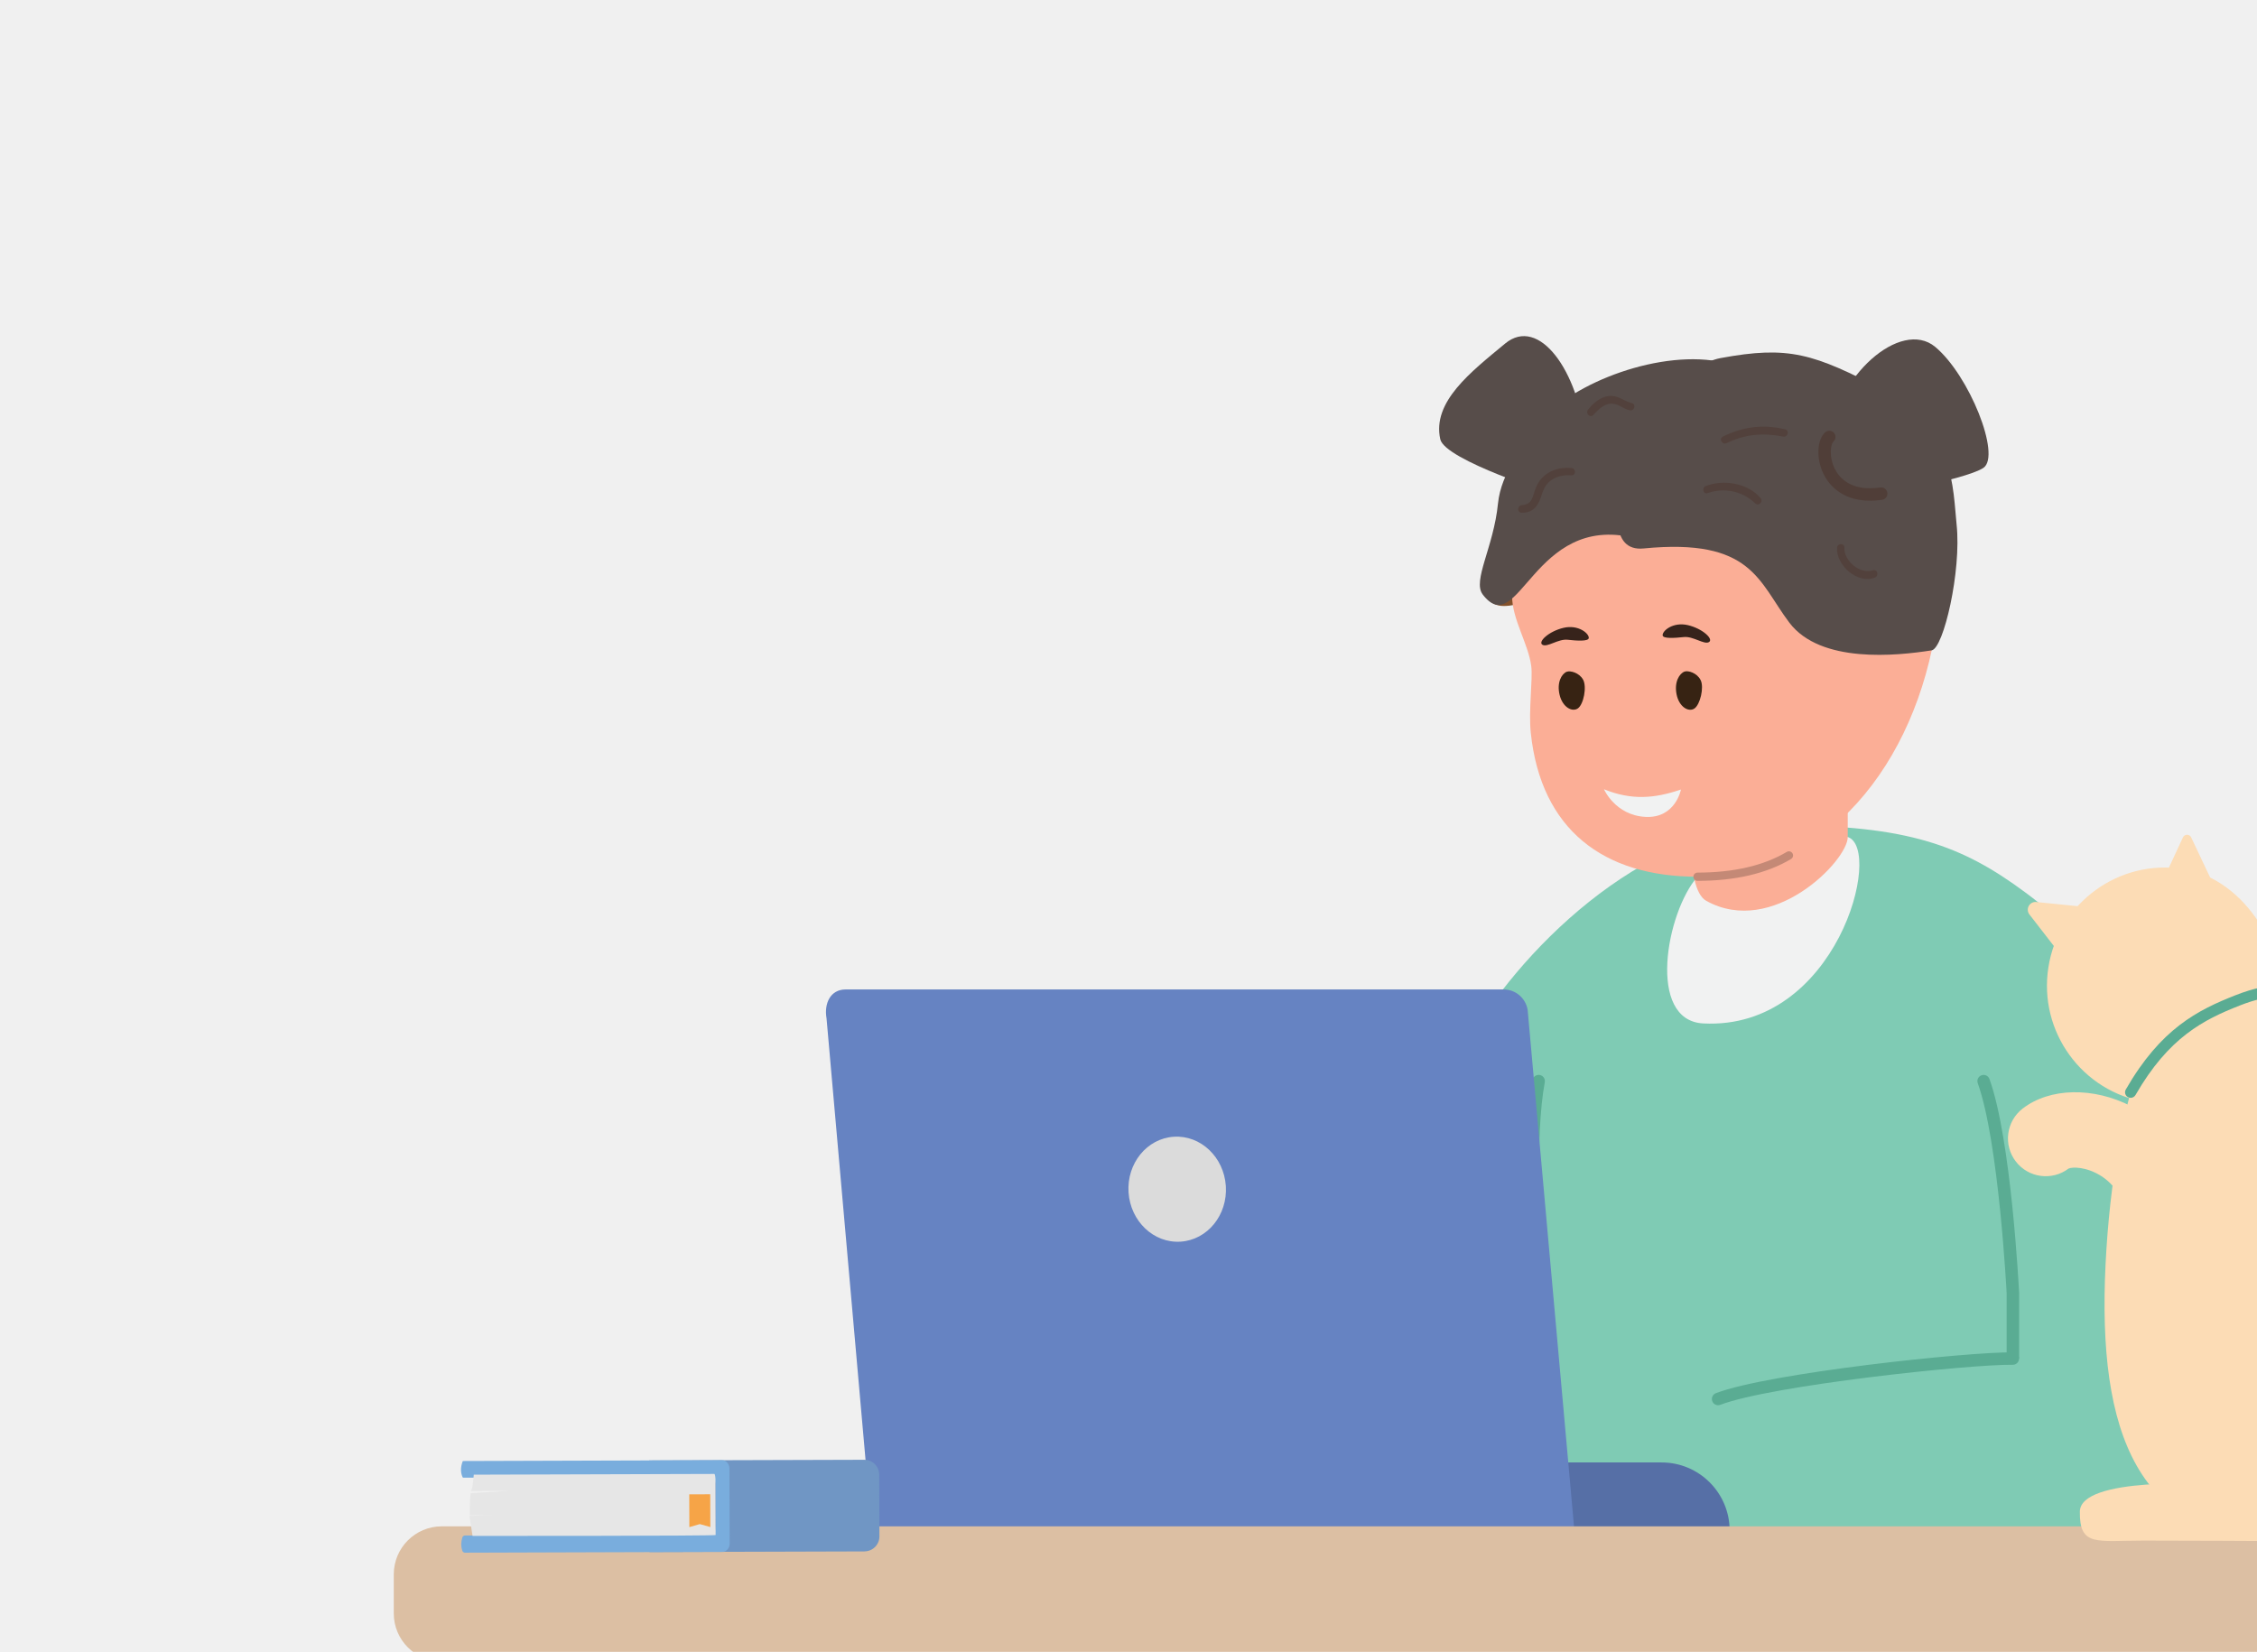
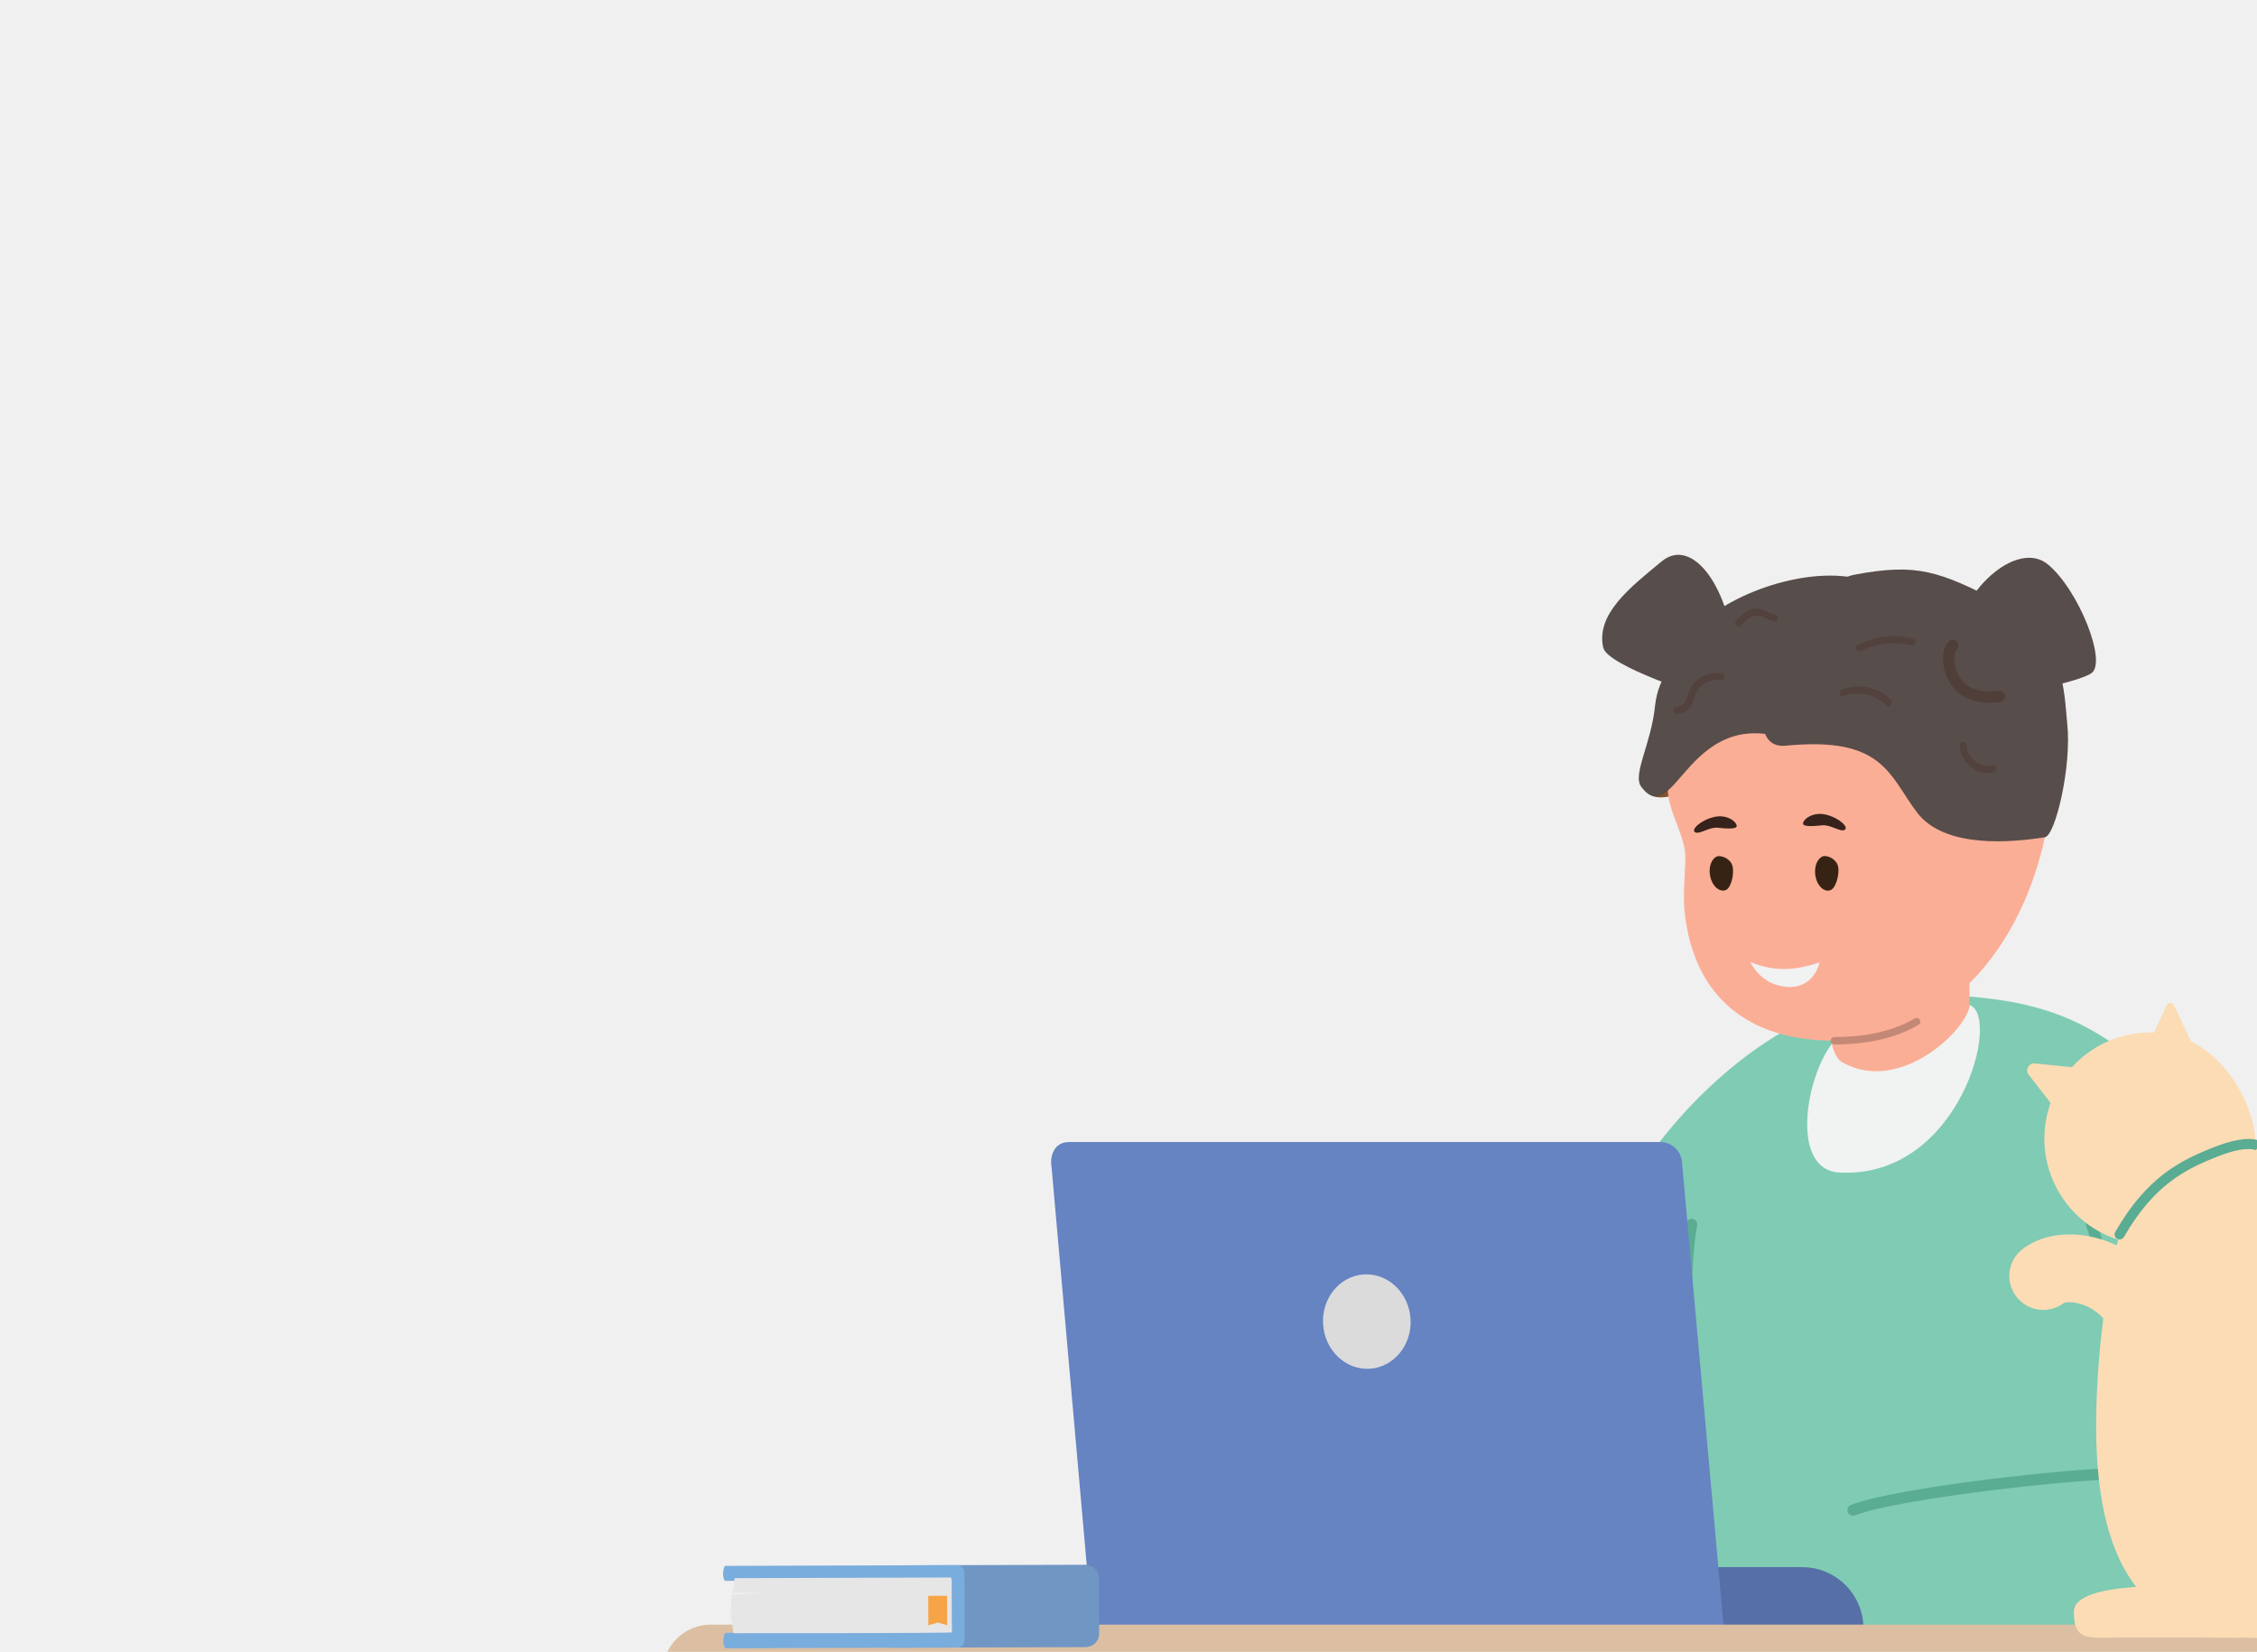
<svg xmlns="http://www.w3.org/2000/svg" width="235" height="172" viewBox="0 0 235 172" fill="none">
-   <g clip-path="url(#clip0_2011_3514)">
-     <path d="M226.839 161.659C226.839 161.659 241.45 115.506 210.827 92.89C204.381 88.131 198.773 85.889 185.22 85.937C170.787 85.991 157.799 99.525 152.696 108.693C143.242 125.68 135.41 161.659 135.41 161.659H226.839Z" fill="#7FCBB4" />
-     <path d="M209.579 161.621C209.219 161.621 208.934 161.33 208.934 160.976V134.681C208.929 134.558 208.118 118.894 205.926 112.796C205.803 112.457 205.98 112.086 206.318 111.968C206.657 111.844 207.027 112.022 207.145 112.361C209.407 118.641 210.196 134.004 210.234 134.654V160.981C210.234 161.341 209.944 161.626 209.589 161.626L209.579 161.621Z" fill="#5AAC93" />
-     <path d="M161.939 157.432C161.617 157.432 161.338 157.19 161.3 156.857C161.144 155.507 157.475 123.648 159.57 112.452C159.635 112.103 159.973 111.872 160.328 111.936C160.677 112.001 160.908 112.339 160.843 112.694C158.781 123.696 162.552 156.384 162.589 156.712C162.632 157.067 162.374 157.389 162.02 157.432C161.993 157.432 161.966 157.432 161.945 157.432H161.939Z" fill="#5AAC93" />
-     <path d="M176.74 91.292C173.496 94.981 171.428 106.268 177.347 106.569C191.265 107.284 196.115 88.362 192.388 87.157C183.868 84.399 176.74 91.292 176.74 91.292Z" fill="#F1F2F2" />
-     <path d="M176.138 81.856C176.138 83.297 175.295 92.492 177.659 93.804C184.577 97.643 192.387 89.61 192.387 87.163V79.269L176.144 81.861L176.138 81.856Z" fill="#FBAE96" />
-     <path d="M165.045 45.737C164.368 38.704 160.259 32.832 156.708 35.779C153.158 38.725 149.097 41.828 149.962 45.737C150.445 47.926 161.827 51.502 161.827 51.502L165.045 45.737Z" fill="#574D4A" />
-     <path d="M158.038 52.599C157.85 52.599 157.662 52.518 157.534 52.357C157.308 52.077 157.356 51.668 157.63 51.448C159.892 49.625 160.993 47.678 160.993 45.501C160.993 45.141 161.283 44.855 161.637 44.855C161.992 44.855 162.282 45.146 162.282 45.501C162.282 48.06 160.987 50.399 158.436 52.459C158.318 52.556 158.173 52.604 158.033 52.604L158.038 52.599Z" fill="#DE501D" />
-     <path d="M160.063 62.45C157.812 62.955 156.147 63.536 155.223 62.617C154.299 61.692 155.223 59.31 155.223 59.31L158.194 58.831L160.063 62.45Z" fill="#82512B" />
-     <path d="M201.649 64.842C199.511 79.603 190.041 91.293 176.752 91.293C166.933 91.293 160.449 86.372 159.386 76.312C159.139 73.973 159.612 70.725 159.434 69.354C159.139 67.047 157.441 64.487 157.441 62.068C157.441 47.307 170.118 40.226 183.407 40.226C196.697 40.226 203.766 50.238 201.649 64.842Z" fill="#FBAE96" />
-     <path d="M173.115 66.171C173.061 65.692 174.195 64.73 175.747 65.095C177.294 65.461 178.444 66.558 177.939 66.859C177.434 67.16 176.3 66.224 175.312 66.337C174.324 66.445 173.158 66.509 173.12 66.171H173.115Z" fill="#37231B" />
-     <path d="M165.425 66.45C165.478 65.972 164.345 65.009 162.793 65.375C161.246 65.741 160.096 66.838 160.601 67.139C161.106 67.44 162.239 66.504 163.228 66.617C164.216 66.73 165.382 66.789 165.419 66.45H165.425Z" fill="#37231B" />
-     <path d="M171.128 57.111C182.441 56.003 183.08 60.568 186.314 64.843C189.553 69.118 197.481 68.295 201.123 67.72C202.364 67.526 204.238 59.45 203.723 54.626C203.341 51.051 203.551 44.48 196.192 40.651C188.833 36.823 186.276 35.962 179.126 37.29C171.982 38.619 164.22 57.788 171.123 57.111H171.128Z" fill="#574D4A" />
-     <path d="M190.371 46.184C191.048 39.15 197.929 33.166 201.485 36.112C205.041 39.059 208.366 47.431 206.523 48.711C204.681 49.991 193.589 51.948 193.589 51.948L190.371 46.184Z" fill="#574D4A" />
-     <path d="M194.698 52.136C191.566 52.136 190.277 50.216 189.847 49.313C189.095 47.737 189.176 45.812 190.03 45.022C190.293 44.78 190.701 44.796 190.943 45.059C191.185 45.323 191.168 45.732 190.905 45.974C190.604 46.253 190.416 47.517 191.007 48.754C191.459 49.7 192.678 51.216 195.777 50.759C196.126 50.706 196.459 50.953 196.513 51.308C196.567 51.663 196.32 51.991 195.965 52.044C195.509 52.109 195.084 52.141 194.692 52.141L194.698 52.136Z" fill="#503E38" />
-     <path d="M154.374 61.896C158.15 66.805 159.627 53.449 170.123 56.003C174.222 56.997 171.004 49.964 174.909 47.238C178.809 44.512 185.029 38.414 178.261 37.532C171.493 36.65 162.329 40.565 159.783 44.748C158.649 46.609 156.307 49.093 155.969 52.448C155.518 56.976 153.289 60.482 154.379 61.896H154.374Z" fill="#574D4A" />
-     <path d="M167.008 82.184C167.008 82.184 168.184 84.894 171.321 85.061C174.458 85.228 175.022 82.211 175.022 82.211C172.261 83.152 169.871 83.346 167.008 82.184Z" fill="#F1F2F2" />
-     <path d="M175.406 69.924C174.858 70.128 174.304 71.01 174.568 72.311C174.831 73.607 175.803 74.177 176.41 73.785C177.017 73.392 177.452 71.575 177.071 70.816C176.689 70.058 175.755 69.795 175.4 69.929L175.406 69.924Z" fill="#372313" />
-     <path d="M163.131 69.945C162.593 70.171 162.072 71.075 162.389 72.365C162.706 73.65 163.695 74.177 164.291 73.763C164.887 73.344 165.242 71.516 164.833 70.773C164.425 70.031 163.474 69.806 163.131 69.951V69.945Z" fill="#372313" />
-     <path d="M183.305 51.851C181.967 50.302 179.464 49.888 177.605 50.609C177.154 50.786 177.342 51.512 177.809 51.346C179.512 50.738 181.457 51.141 182.746 52.41C183.111 52.77 183.638 52.233 183.305 51.851Z" fill="#52413C" />
-     <path d="M185.866 44.705C183.583 44.157 181.477 44.425 179.382 45.463C178.931 45.689 179.329 46.361 179.78 46.141C181.713 45.2 183.567 45.055 185.662 45.458C186.15 45.555 186.365 44.823 185.871 44.705H185.866Z" fill="#52413C" />
-     <path d="M195.002 59.384C193.659 59.825 191.983 58.406 192.037 57.029C192.058 56.535 191.306 56.54 191.274 57.029C191.156 58.857 193.412 60.847 195.211 60.143C195.668 59.96 195.491 59.223 195.002 59.384Z" fill="#52413C" />
-     <path d="M163.62 48.732C162.315 48.609 161.004 49.044 160.241 50.163C159.956 50.577 159.817 51.05 159.666 51.523C159.446 52.217 159.21 52.534 158.447 52.604C157.953 52.652 157.937 53.378 158.447 53.389C159.575 53.405 160.128 52.744 160.451 51.738C160.639 51.147 160.816 50.614 161.294 50.179C161.928 49.598 162.793 49.442 163.625 49.49C164.119 49.517 164.103 48.775 163.625 48.732H163.62Z" fill="#52413C" />
-     <path d="M169.9 41.973C169.035 41.753 168.455 41.118 167.499 41.237C166.607 41.35 165.898 41.973 165.35 42.646C165.038 43.027 165.554 43.581 165.903 43.199C166.43 42.635 167.08 41.957 167.928 42.038C168.557 42.097 169.072 42.597 169.696 42.721C170.179 42.818 170.389 42.097 169.9 41.973Z" fill="#52413C" />
-     <path d="M176.746 91.722C176.51 91.722 176.316 91.529 176.316 91.292C176.316 91.056 176.51 90.862 176.746 90.862C180.506 90.862 183.638 90.136 186.044 88.706C186.248 88.582 186.512 88.652 186.635 88.856C186.759 89.061 186.689 89.324 186.485 89.448C183.944 90.959 180.667 91.722 176.746 91.722Z" fill="#C48976" />
-     <path d="M179.184 161.804C179.184 154.894 188.826 141.451 206.525 141.451C224.224 141.451 233.291 142.688 233.291 142.688V161.546L179.184 161.804Z" fill="#7FCBB4" />
-     <path d="M178.887 146.323C178.63 146.323 178.383 146.167 178.286 145.909C178.157 145.575 178.323 145.199 178.656 145.07C184.162 142.962 204.913 140.757 209.586 140.817C209.946 140.817 210.23 141.112 210.225 141.473C210.225 141.828 209.93 142.112 209.58 142.112C209.58 142.112 209.575 142.112 209.57 142.112C205.095 142.048 184.383 144.263 179.124 146.28C179.049 146.307 178.968 146.323 178.893 146.323H178.887Z" fill="#5AAC93" />
-     <path d="M106.575 152.283H173.012C176.919 152.283 180.092 155.459 180.092 159.37V160.47H106.57V152.278L106.575 152.283Z" fill="#566FA6" />
-     <path d="M164.025 160.475H90.868L86.06 106.049C85.783 104.478 86.469 103.031 88.042 103.031H156.571C157.793 103.031 158.844 103.919 159.059 105.143L164.025 160.475Z" fill="#6683C2" />
-     <path d="M127.635 123.502C127.829 126.52 125.719 129.111 122.924 129.291C120.129 129.472 117.703 127.175 117.505 124.157C117.307 121.139 119.421 118.548 122.216 118.367C125.011 118.187 127.437 120.484 127.635 123.502Z" fill="#DBDBDB" />
-     <path d="M381.847 158.935H46C43.239 158.935 41 161.174 41 163.935V168.003C41 170.765 43.239 173.003 46 173.003H381.847C384.608 173.003 386.847 170.765 386.847 168.003V163.935C386.847 161.174 384.608 158.935 381.847 158.935Z" fill="#DCBFA3" />
-     <path d="M237.538 104.549C236.665 111.283 230.184 115.83 223.487 114.769C216.79 113.708 212.218 107.408 213.283 100.704C214.343 94 220.636 89.423 227.333 90.489C234.03 91.555 238.189 99.527 237.543 104.554L237.538 104.549Z" fill="#FCDCB5" />
-     <path d="M256.167 130.552C257.782 145.668 258.136 160.485 237.913 160.485C222.495 160.485 218.382 149.103 219.23 131.694C220.063 114.603 225.054 96.865 234.37 101.316C244.696 106.247 254.532 115.3 256.167 130.552Z" fill="#FCDCB5" />
-     <path d="M221.84 114.315C221.744 114.315 221.643 114.29 221.552 114.239C221.275 114.077 221.179 113.724 221.34 113.446C224.989 107.101 228.82 105.186 232.751 103.635C236.814 102.033 238.136 102.882 238.363 103.069L237.621 103.963C237.621 103.963 237.631 103.973 237.651 103.983C237.641 103.978 236.602 103.362 233.18 104.711C229.45 106.181 225.812 108 222.35 114.022C222.244 114.209 222.047 114.315 221.845 114.315H221.84Z" fill="#5AAC93" />
-     <path d="M215.366 100.462L211.304 95.223C210.87 94.662 211.319 93.853 212.02 93.924L218.526 94.581L215.366 100.462Z" fill="#FCDCB5" />
-     <path d="M230.494 92.161L228.167 87.241C228.016 86.816 227.415 86.821 227.269 87.241L225.215 91.661L230.494 92.156V92.161Z" fill="#FCDCB5" />
-     <path d="M224.732 131.744C222.728 131.487 221.214 129.734 221.3 127.677C221.421 124.767 219.993 123.232 218.772 122.454C217.232 121.473 215.764 121.504 215.38 121.681C213.664 122.979 211.217 122.661 209.894 120.953C208.562 119.235 208.88 116.765 210.596 115.436C213.417 113.254 217.969 113.158 221.926 115.204C226.69 117.664 229.395 122.454 229.163 128.011C229.072 130.183 227.24 131.865 225.07 131.775C224.954 131.775 224.843 131.759 224.732 131.744Z" fill="#FCDCB5" />
-     <path d="M230.898 154.534C230.071 154.534 216.596 153.731 216.556 157.404C216.51 161.077 218.282 160.42 223.217 160.42C228.153 160.42 235.92 160.465 235.92 160.465L230.898 154.534Z" fill="#FCDCB5" />
-     <path d="M90.013 161.546L67.62 161.612L67.591 152.071L89.985 152.004C90.844 152.002 91.544 152.698 91.547 153.559L91.566 159.978C91.568 160.838 90.873 161.539 90.013 161.541L90.013 161.546Z" fill="#7096C4" />
-     <path d="M74.548 158.934L74.536 154.656C74.536 154.178 74.2 153.788 73.784 153.788L48.23 153.867C48.206 153.867 48.181 153.85 48.168 153.825C47.94 153.326 47.948 152.773 48.168 152.179C48.181 152.15 48.201 152.133 48.23 152.133L75.196 152.05C75.608 152.05 75.944 152.436 75.948 152.919L75.973 160.722C75.973 161.2 75.641 161.591 75.225 161.595L48.405 161.678C48.28 161.678 48.168 161.591 48.127 161.454C47.986 161.021 47.998 160.577 48.131 160.115C48.172 159.978 48.285 159.887 48.409 159.887L73.801 159.812C74.212 159.812 74.548 159.421 74.548 158.939V158.934Z" fill="#79ADDD" />
-     <path d="M53.11 155.238L49.04 155.251C49.115 155.039 49.215 155.039 49.331 153.554L74.37 153.479C74.461 153.479 74.49 153.87 74.495 153.974L74.511 159.84C74.511 159.944 49.202 159.932 49.202 159.932C49.003 158.518 48.953 158.452 48.887 157.841L51.325 157.778L48.945 157.787C48.878 157.787 48.907 156.244 49.007 155.475L53.11 155.234V155.238Z" fill="#E6E6E6" />
-     <path d="M73.95 155.596L73.958 158.385L73.963 159.009L72.866 158.701L71.774 159.017V158.394L71.766 155.604L73.95 155.596Z" fill="#F6A447" />
+   <g clip-path="url(#clip0_729_1299)">
+     <path d="M236.028 171.614C236.028 171.614 249.16 130.132 221.636 109.804C215.842 105.527 210.802 103.512 198.621 103.555C185.648 103.604 173.974 115.768 169.388 124.009C160.891 139.276 153.852 171.614 153.852 171.614H236.028Z" fill="#7FCBB4" />
+     <path d="M220.514 171.58C220.19 171.58 219.934 171.319 219.934 171V147.366C219.93 147.255 219.2 133.177 217.231 127.696C217.12 127.392 217.279 127.058 217.583 126.952C217.887 126.841 218.22 127 218.327 127.305C220.359 132.95 221.069 146.757 221.103 147.342V171.005C221.103 171.328 220.842 171.584 220.523 171.584L220.514 171.58Z" fill="#5AAC93" />
+     <path d="M177.693 167.815C177.403 167.815 177.152 167.598 177.118 167.298C176.978 166.085 173.681 137.449 175.564 127.387C175.622 127.073 175.926 126.865 176.244 126.923C176.558 126.981 176.766 127.286 176.708 127.605C174.854 137.493 178.243 166.873 178.277 167.167C178.316 167.486 178.084 167.776 177.765 167.815C177.741 167.815 177.717 167.815 177.698 167.815H177.693Z" fill="#5AAC93" />
+     <path d="M190.999 108.369C188.083 111.684 186.224 121.829 191.545 122.099C204.054 122.742 208.414 105.735 205.063 104.652C197.406 102.173 190.999 108.369 190.999 108.369Z" fill="#F1F2F2" />
+     <path d="M190.46 99.887C190.46 101.182 189.702 109.447 191.826 110.626C198.044 114.077 205.064 106.856 205.064 104.657V97.562L190.464 99.892L190.46 99.887Z" fill="#FBAE96" />
+     <path d="M180.483 67.424C179.875 61.102 176.181 55.824 172.99 58.473C169.799 61.121 166.149 63.91 166.926 67.424C167.361 69.391 177.591 72.605 177.591 72.605L180.483 67.424Z" fill="#574D4A" />
+     <path d="M174.184 73.591C174.015 73.591 173.846 73.518 173.73 73.373C173.527 73.122 173.571 72.755 173.817 72.556C175.849 70.918 176.839 69.168 176.839 67.211C176.839 66.887 177.1 66.631 177.419 66.631C177.737 66.631 177.998 66.892 177.998 67.211C177.998 69.512 176.834 71.614 174.541 73.465C174.435 73.552 174.305 73.596 174.179 73.596L174.184 73.591Z" fill="#DE501D" />
+     <path d="M176.008 82.445C173.985 82.899 172.489 83.421 171.658 82.595C170.828 81.763 171.658 79.622 171.658 79.622L174.328 79.192L176.008 82.445Z" fill="#82512B" />
+     <path d="M213.382 84.595C211.461 97.862 202.949 108.369 191.005 108.369C182.179 108.369 176.352 103.946 175.396 94.904C175.174 92.802 175.599 89.882 175.44 88.65C175.174 86.577 173.648 84.276 173.648 82.101C173.648 68.835 185.042 62.47 196.987 62.47C208.931 62.47 215.285 71.469 213.382 84.595Z" fill="#FBAE96" />
+     <path d="M187.736 85.789C187.688 85.359 188.706 84.494 190.102 84.823C191.492 85.151 192.525 86.137 192.072 86.408C191.618 86.678 190.599 85.838 189.711 85.939C188.822 86.036 187.775 86.094 187.741 85.789H187.736Z" fill="#37231B" />
+     <path d="M180.827 86.041C180.875 85.611 179.856 84.746 178.461 85.074C177.07 85.403 176.037 86.389 176.491 86.659C176.945 86.93 177.964 86.089 178.852 86.191C179.74 86.292 180.788 86.345 180.822 86.041H180.827Z" fill="#37231B" />
+     <path d="M185.95 77.646C196.117 76.65 196.692 80.754 199.598 84.596C202.51 88.438 209.636 87.698 212.909 87.181C214.024 87.007 215.709 79.748 215.246 75.413C214.903 72.199 215.091 66.293 208.477 62.852C201.863 59.411 199.564 58.638 193.138 59.831C186.717 61.025 179.741 78.255 185.945 77.646H185.95Z" fill="#574D4A" />
+     <path d="M203.242 67.825C203.851 61.503 210.035 56.124 213.231 58.773C216.427 61.421 219.416 68.946 217.76 70.096C216.104 71.246 206.134 73.006 206.134 73.006L203.242 67.825Z" fill="#574D4A" />
+     <path d="M207.135 73.175C204.32 73.175 203.162 71.449 202.775 70.638C202.099 69.221 202.172 67.491 202.94 66.781C203.176 66.563 203.543 66.578 203.76 66.815C203.978 67.051 203.963 67.419 203.726 67.636C203.456 67.888 203.287 69.023 203.818 70.135C204.224 70.986 205.32 72.348 208.105 71.938C208.419 71.889 208.719 72.112 208.767 72.43C208.815 72.749 208.593 73.044 208.274 73.093C207.864 73.151 207.483 73.18 207.13 73.18L207.135 73.175Z" fill="#503E38" />
+     <path d="M170.895 81.947C174.289 86.36 175.617 74.355 185.05 76.65C188.734 77.544 185.842 71.223 189.352 68.772C192.857 66.322 198.448 60.842 192.365 60.049C186.282 59.256 178.045 62.775 175.757 66.535C174.738 68.207 172.633 70.44 172.329 73.456C171.923 77.525 169.92 80.676 170.9 81.947H170.895Z" fill="#574D4A" />
+     <path d="M182.25 100.182C182.25 100.182 183.307 102.618 186.127 102.768C188.946 102.917 189.453 100.206 189.453 100.206C186.972 101.052 184.823 101.226 182.25 100.182Z" fill="#F1F2F2" />
+     <path d="M189.798 89.163C189.306 89.346 188.809 90.139 189.045 91.308C189.282 92.473 190.156 92.986 190.701 92.633C191.247 92.28 191.638 90.646 191.295 89.965C190.952 89.283 190.112 89.047 189.793 89.167L189.798 89.163Z" fill="#372313" />
+     <path d="M178.761 89.182C178.278 89.385 177.81 90.197 178.094 91.356C178.379 92.511 179.268 92.985 179.804 92.613C180.339 92.236 180.658 90.593 180.291 89.926C179.924 89.259 179.07 89.056 178.761 89.186V89.182Z" fill="#372313" />
+     <path d="M196.901 72.919C195.699 71.527 193.449 71.155 191.778 71.802C191.373 71.962 191.542 72.614 191.962 72.464C193.492 71.918 195.24 72.281 196.399 73.421C196.727 73.745 197.2 73.262 196.901 72.919Z" fill="#52413C" />
+     <path d="M199.201 66.496C197.149 66.003 195.257 66.245 193.374 67.177C192.968 67.38 193.326 67.984 193.731 67.786C195.469 66.941 197.135 66.81 199.018 67.173C199.457 67.26 199.65 66.602 199.206 66.496H199.201Z" fill="#52413C" />
+     <path d="M207.417 79.69C206.21 80.086 204.704 78.81 204.752 77.573C204.771 77.128 204.095 77.133 204.067 77.573C203.96 79.216 205.988 81.004 207.605 80.371C208.016 80.207 207.856 79.545 207.417 79.69Z" fill="#52413C" />
+     <path d="M179.207 70.115C178.033 70.004 176.855 70.396 176.17 71.401C175.914 71.773 175.788 72.198 175.653 72.624C175.455 73.247 175.243 73.532 174.557 73.595C174.113 73.639 174.099 74.291 174.557 74.301C175.571 74.315 176.068 73.721 176.358 72.817C176.527 72.285 176.686 71.807 177.116 71.415C177.686 70.893 178.463 70.753 179.211 70.797C179.656 70.821 179.641 70.154 179.211 70.115H179.207Z" fill="#52413C" />
+     <path d="M184.848 64.04C184.07 63.842 183.549 63.272 182.689 63.378C181.888 63.48 181.251 64.04 180.758 64.645C180.478 64.988 180.942 65.486 181.256 65.142C181.729 64.635 182.313 64.026 183.076 64.098C183.641 64.152 184.104 64.601 184.664 64.712C185.099 64.799 185.287 64.152 184.848 64.04Z" fill="#52413C" />
+     <path d="M191.003 108.755C190.791 108.755 190.617 108.581 190.617 108.369C190.617 108.156 190.791 107.982 191.003 107.982C194.383 107.982 197.198 107.33 199.361 106.044C199.544 105.933 199.781 105.996 199.892 106.179C200.003 106.363 199.94 106.6 199.756 106.711C197.473 108.069 194.528 108.755 191.003 108.755Z" fill="#C48976" />
+     <path d="M193.195 171.744C193.195 165.534 201.861 153.451 217.77 153.451C233.678 153.451 241.827 154.563 241.827 154.563V171.512L193.195 171.744Z" fill="#7FCBB4" />
+     <path d="M192.932 157.83C192.7 157.83 192.478 157.69 192.391 157.458C192.275 157.158 192.425 156.82 192.724 156.704C197.673 154.809 216.323 152.828 220.523 152.881C220.847 152.881 221.103 153.147 221.098 153.47C221.098 153.789 220.832 154.046 220.518 154.046C220.518 154.046 220.514 154.046 220.509 154.046C216.487 153.988 197.87 155.979 193.144 157.791C193.076 157.815 193.004 157.83 192.936 157.83H192.932Z" fill="#5AAC93" />
+     <path d="M127.941 163.187H187.655C191.167 163.187 194.019 166.042 194.019 169.558V170.546H127.938V163.183L127.941 163.187Z" fill="#566FA6" />
+     <path d="M179.574 170.55H113.821L109.499 121.632C109.25 120.22 109.867 118.919 111.281 118.919H172.875C173.973 118.919 174.917 119.718 175.111 120.817L179.574 170.55Z" fill="#6683C2" />
+     <path d="M146.867 137.319C147.04 140.031 145.144 142.36 142.632 142.523C140.12 142.685 137.939 140.621 137.762 137.908C137.584 135.195 139.484 132.866 141.996 132.704C144.508 132.542 146.689 134.606 146.867 137.319Z" fill="#DBDBDB" />
+     <path d="M374.847 169.166H74C71.239 169.166 69 171.404 69 174.166V176.81C69 179.572 71.239 181.81 74 181.81H374.847C377.608 181.81 379.847 179.572 379.847 176.81V174.166C379.847 171.404 377.608 169.166 374.847 169.166Z" fill="#DCBFA3" />
+     <path d="M234.798 120.283C234.013 126.336 228.189 130.423 222.17 129.469C216.15 128.516 212.041 122.854 212.998 116.828C213.95 110.802 219.607 106.688 225.626 107.646C231.645 108.605 235.383 115.77 234.802 120.288L234.798 120.283Z" fill="#FCDCB5" />
+     <path d="M251.544 143.655C252.995 157.241 253.313 170.559 235.137 170.559C221.279 170.559 217.582 160.329 218.344 144.681C219.093 129.32 223.579 113.377 231.952 117.378C241.233 121.809 250.074 129.946 251.544 143.655Z" fill="#FCDCB5" />
+     <path d="M220.692 129.061C220.605 129.061 220.515 129.039 220.433 128.993C220.183 128.848 220.097 128.53 220.242 128.28C223.522 122.577 226.965 120.856 230.498 119.462C234.15 118.023 235.338 118.785 235.542 118.953L234.876 119.757C234.876 119.757 234.885 119.766 234.903 119.775C234.894 119.771 233.959 119.217 230.884 120.429C227.532 121.751 224.261 123.385 221.15 128.798C221.054 128.966 220.877 129.061 220.696 129.061H220.692Z" fill="#5AAC93" />
+     <path d="M214.875 116.61L211.224 111.901C210.834 111.397 211.237 110.67 211.868 110.734L217.715 111.324L214.875 116.61Z" fill="#FCDCB5" />
+     <path d="M228.471 109.15L226.38 104.727C226.244 104.345 225.704 104.35 225.573 104.727L223.727 108.7L228.471 109.145V109.15Z" fill="#FCDCB5" />
+     <path d="M223.288 144.727C221.487 144.495 220.126 142.92 220.203 141.072C220.312 138.456 219.028 137.076 217.931 136.376C216.547 135.496 215.227 135.523 214.882 135.682C213.34 136.849 211.14 136.563 209.952 135.028C208.754 133.484 209.04 131.264 210.582 130.069C213.118 128.108 217.209 128.021 220.766 129.86C225.048 132.072 227.479 136.376 227.27 141.371C227.189 143.324 225.542 144.836 223.592 144.754C223.487 144.754 223.387 144.741 223.288 144.727Z" fill="#FCDCB5" />
+     <path d="M228.83 165.21C228.086 165.21 215.975 164.488 215.938 167.79C215.897 171.091 217.49 170.5 221.926 170.5C226.362 170.5 233.343 170.541 233.343 170.541L228.83 165.21Z" fill="#FCDCB5" />
+     <path d="M113.053 171.512L92.926 171.572L92.901 162.996L113.028 162.936C113.801 162.934 114.43 163.56 114.432 164.334L114.449 170.103C114.451 170.876 113.826 171.506 113.053 171.508L113.053 171.512Z" fill="#7096C4" />
+     <path d="M99.151 169.165L99.14 165.32C99.14 164.89 98.837 164.539 98.464 164.539L75.496 164.61C75.474 164.61 75.451 164.595 75.44 164.573C75.235 164.124 75.242 163.627 75.44 163.093C75.451 163.067 75.47 163.052 75.496 163.052L99.733 162.977C100.103 162.977 100.405 163.325 100.409 163.758L100.431 170.772C100.431 171.201 100.132 171.553 99.759 171.556L75.653 171.631C75.541 171.631 75.44 171.553 75.403 171.429C75.276 171.041 75.287 170.641 75.407 170.226C75.444 170.103 75.545 170.021 75.657 170.021L98.479 169.953C98.848 169.953 99.151 169.602 99.151 169.169V169.165Z" fill="#79ADDD" />
+     <path d="M79.882 165.843L76.224 165.854C76.291 165.664 76.381 165.664 76.485 164.33L98.99 164.262C99.072 164.262 99.098 164.614 99.102 164.707L99.117 169.98C99.117 170.073 76.37 170.062 76.37 170.062C76.191 168.791 76.146 168.732 76.086 168.182L78.277 168.126L76.138 168.134C76.079 168.134 76.105 166.747 76.194 166.056L79.882 165.839V165.843Z" fill="#E6E6E6" />
+     <path d="M98.612 166.165L98.619 168.672L98.623 169.232L97.638 168.956L96.656 169.24V168.679L96.648 166.172L98.612 166.165Z" fill="#F6A447" />
  </g>
  <defs>
-     <clipPath id="clip0_2011_3514">
+     <clipPath id="clip0_729_1299">
      <rect width="235" height="172" fill="white" />
    </clipPath>
  </defs>
</svg>
